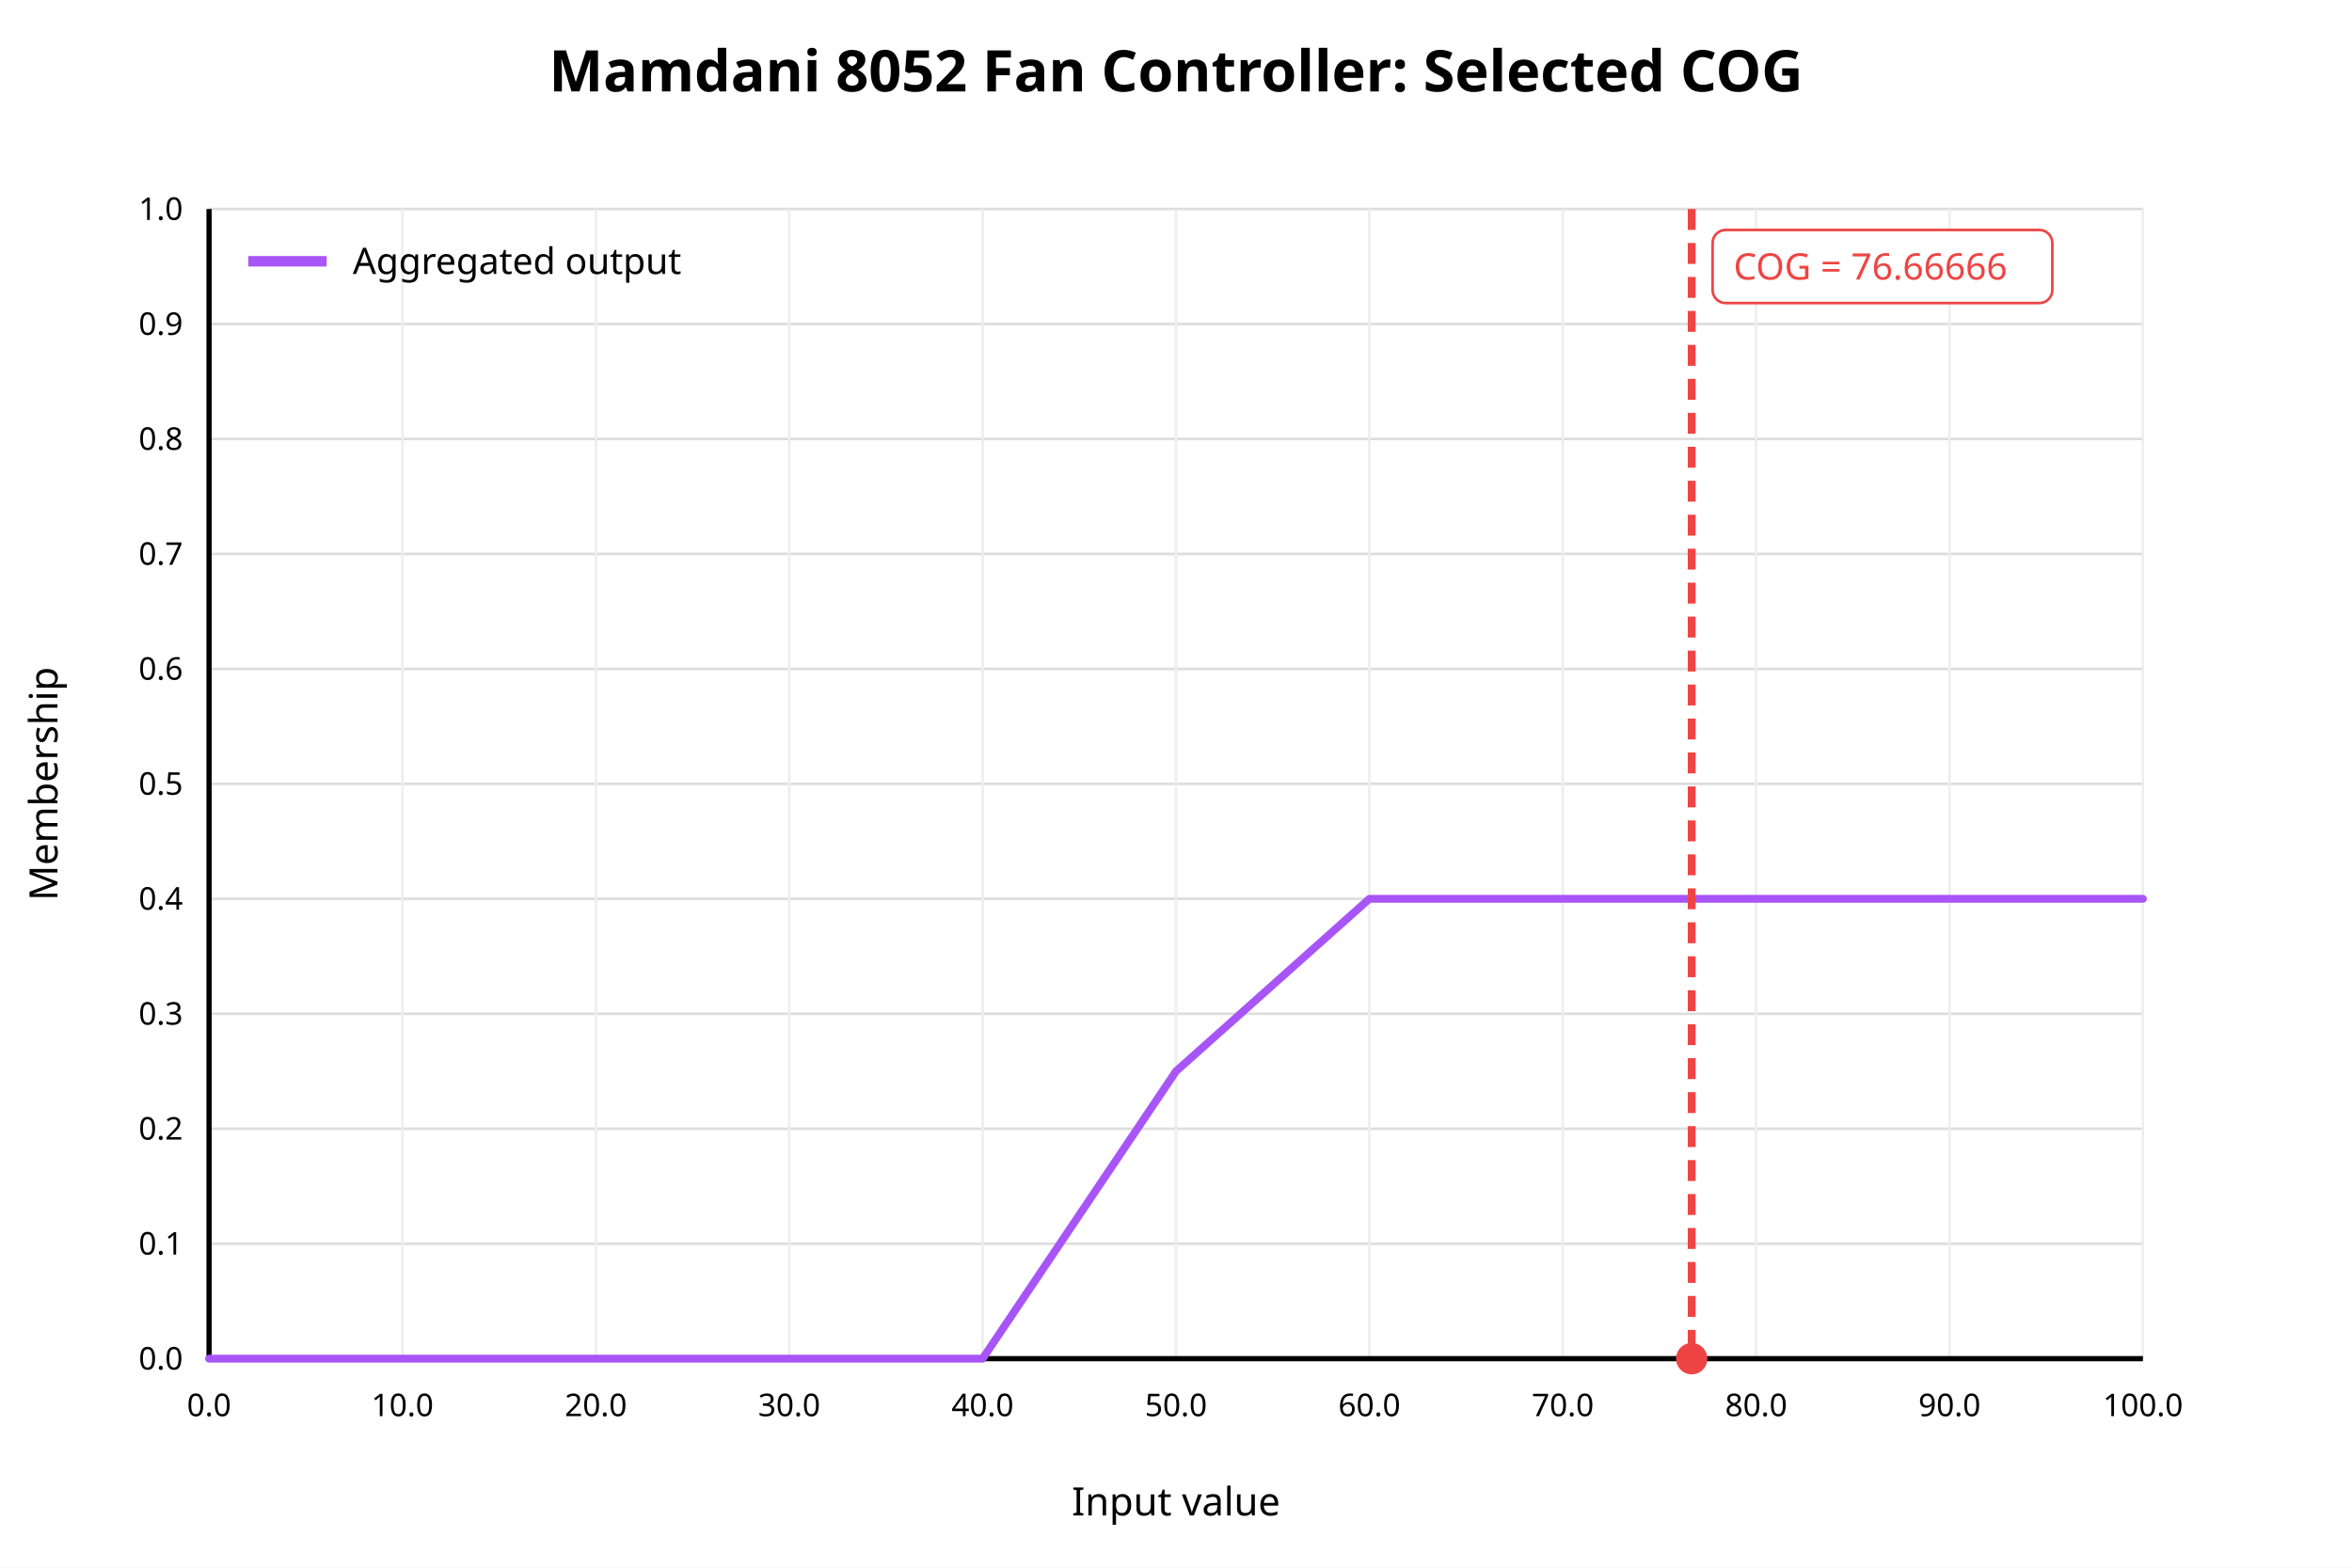
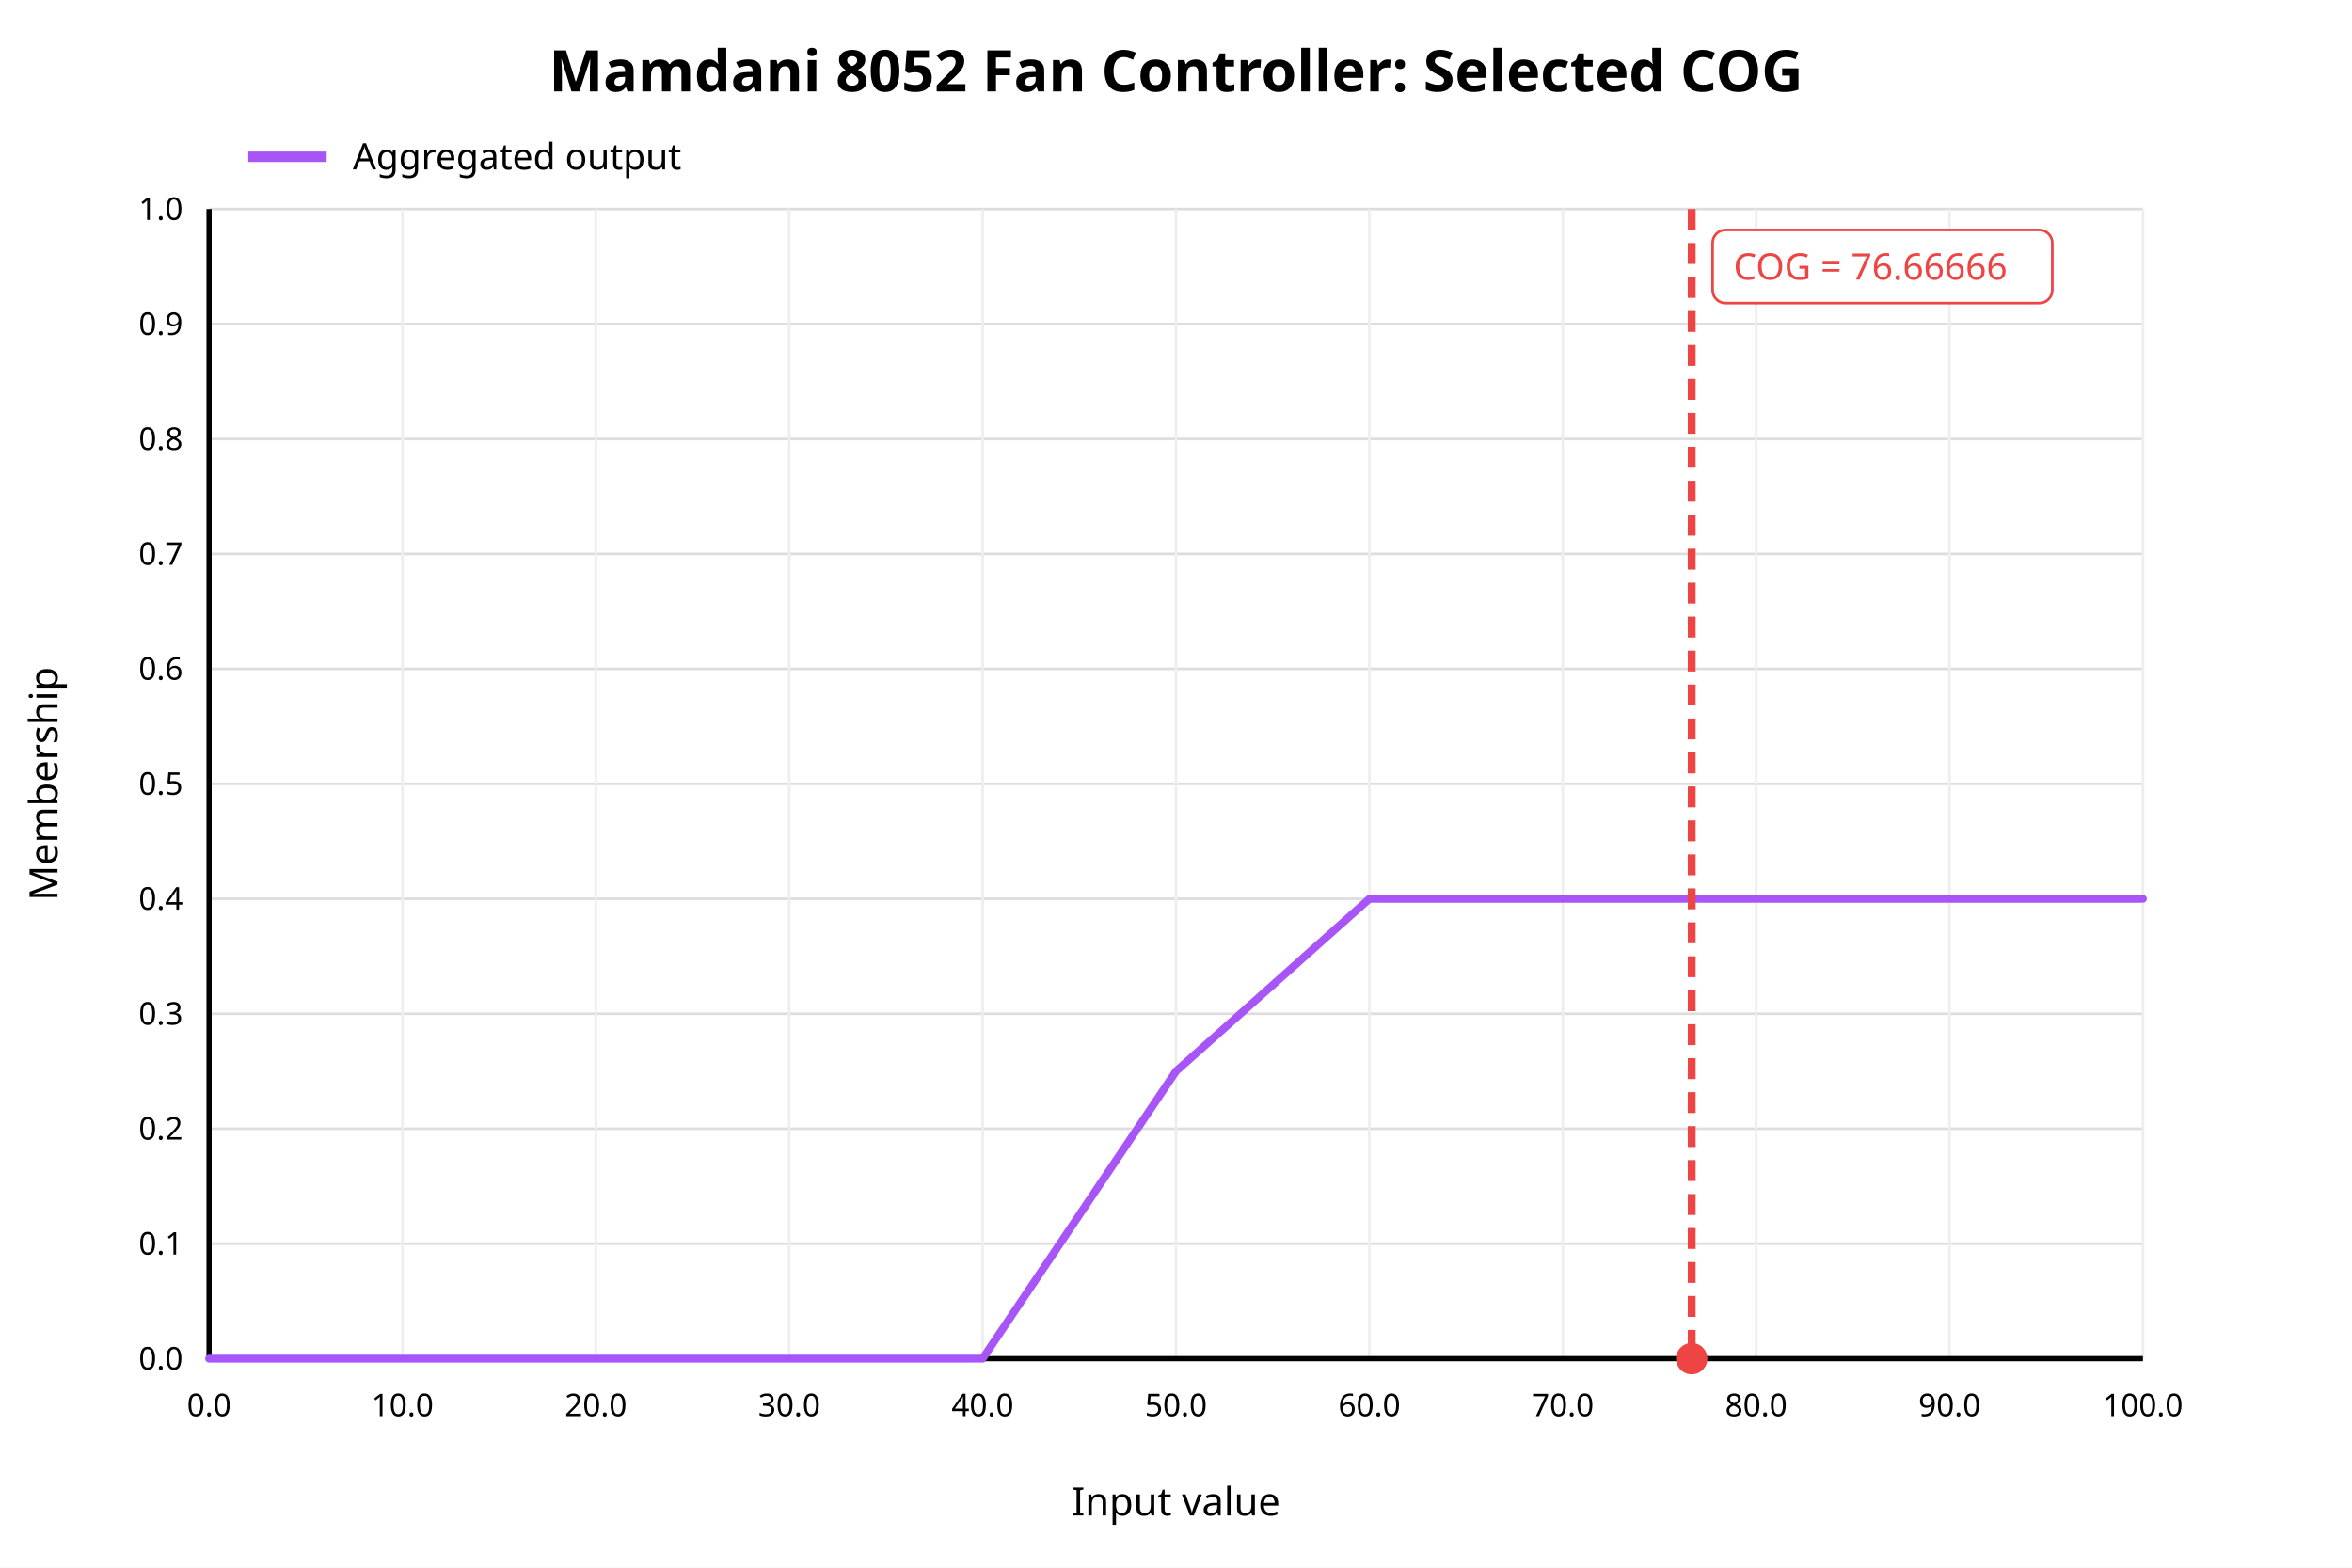
<svg xmlns="http://www.w3.org/2000/svg" width="900" height="600" viewBox="0 0 900 600">
  <rect x="0" y="0" width="900" height="600" fill="white" />
  <text x="450" y="35" text-anchor="middle" font-family="sans-serif" font-size="22" font-weight="bold" fill="black">Mamdani 8052 Fan Controller: Selected COG</text>
  <line x1="80" y1="520.00" x2="820" y2="520.00" stroke="#dddddd" stroke-width="1" />
  <text x="70" y="520.00" text-anchor="end" dominant-baseline="middle" font-family="sans-serif" font-size="12" fill="black">0.0</text>
  <line x1="80" y1="476.00" x2="820" y2="476.00" stroke="#dddddd" stroke-width="1" />
  <text x="70" y="476.00" text-anchor="end" dominant-baseline="middle" font-family="sans-serif" font-size="12" fill="black">0.1</text>
  <line x1="80" y1="432.00" x2="820" y2="432.00" stroke="#dddddd" stroke-width="1" />
  <text x="70" y="432.00" text-anchor="end" dominant-baseline="middle" font-family="sans-serif" font-size="12" fill="black">0.2</text>
  <line x1="80" y1="388.00" x2="820" y2="388.00" stroke="#dddddd" stroke-width="1" />
  <text x="70" y="388.00" text-anchor="end" dominant-baseline="middle" font-family="sans-serif" font-size="12" fill="black">0.3</text>
  <line x1="80" y1="344.00" x2="820" y2="344.00" stroke="#dddddd" stroke-width="1" />
  <text x="70" y="344.00" text-anchor="end" dominant-baseline="middle" font-family="sans-serif" font-size="12" fill="black">0.4</text>
  <line x1="80" y1="300.00" x2="820" y2="300.00" stroke="#dddddd" stroke-width="1" />
  <text x="70" y="300.00" text-anchor="end" dominant-baseline="middle" font-family="sans-serif" font-size="12" fill="black">0.5</text>
  <line x1="80" y1="256.00" x2="820" y2="256.00" stroke="#dddddd" stroke-width="1" />
  <text x="70" y="256.00" text-anchor="end" dominant-baseline="middle" font-family="sans-serif" font-size="12" fill="black">0.6</text>
  <line x1="80" y1="212.00" x2="820" y2="212.00" stroke="#dddddd" stroke-width="1" />
  <text x="70" y="212.00" text-anchor="end" dominant-baseline="middle" font-family="sans-serif" font-size="12" fill="black">0.7</text>
  <line x1="80" y1="168.00" x2="820" y2="168.00" stroke="#dddddd" stroke-width="1" />
  <text x="70" y="168.00" text-anchor="end" dominant-baseline="middle" font-family="sans-serif" font-size="12" fill="black">0.8</text>
  <line x1="80" y1="124.00" x2="820" y2="124.00" stroke="#dddddd" stroke-width="1" />
  <text x="70" y="124.00" text-anchor="end" dominant-baseline="middle" font-family="sans-serif" font-size="12" fill="black">0.9</text>
  <line x1="80" y1="80.00" x2="820" y2="80.00" stroke="#dddddd" stroke-width="1" />
  <text x="70" y="80.00" text-anchor="end" dominant-baseline="middle" font-family="sans-serif" font-size="12" fill="black">1.0</text>
  <line x1="80.00" y1="80" x2="80.00" y2="520" stroke="#eeeeee" stroke-width="1" />
  <text x="80.00" y="542" text-anchor="middle" font-family="sans-serif" font-size="12" fill="black">0.0</text>
  <line x1="154.00" y1="80" x2="154.00" y2="520" stroke="#eeeeee" stroke-width="1" />
  <text x="154.00" y="542" text-anchor="middle" font-family="sans-serif" font-size="12" fill="black">10.0</text>
  <line x1="228.00" y1="80" x2="228.00" y2="520" stroke="#eeeeee" stroke-width="1" />
  <text x="228.00" y="542" text-anchor="middle" font-family="sans-serif" font-size="12" fill="black">20.0</text>
  <line x1="302.00" y1="80" x2="302.00" y2="520" stroke="#eeeeee" stroke-width="1" />
  <text x="302.00" y="542" text-anchor="middle" font-family="sans-serif" font-size="12" fill="black">30.0</text>
  <line x1="376.00" y1="80" x2="376.00" y2="520" stroke="#eeeeee" stroke-width="1" />
  <text x="376.00" y="542" text-anchor="middle" font-family="sans-serif" font-size="12" fill="black">40.0</text>
  <line x1="450.00" y1="80" x2="450.00" y2="520" stroke="#eeeeee" stroke-width="1" />
  <text x="450.00" y="542" text-anchor="middle" font-family="sans-serif" font-size="12" fill="black">50.0</text>
  <line x1="524.00" y1="80" x2="524.00" y2="520" stroke="#eeeeee" stroke-width="1" />
  <text x="524.00" y="542" text-anchor="middle" font-family="sans-serif" font-size="12" fill="black">60.0</text>
  <line x1="598.00" y1="80" x2="598.00" y2="520" stroke="#eeeeee" stroke-width="1" />
  <text x="598.00" y="542" text-anchor="middle" font-family="sans-serif" font-size="12" fill="black">70.0</text>
  <line x1="672.00" y1="80" x2="672.00" y2="520" stroke="#eeeeee" stroke-width="1" />
  <text x="672.00" y="542" text-anchor="middle" font-family="sans-serif" font-size="12" fill="black">80.0</text>
  <line x1="746.00" y1="80" x2="746.00" y2="520" stroke="#eeeeee" stroke-width="1" />
  <text x="746.00" y="542" text-anchor="middle" font-family="sans-serif" font-size="12" fill="black">90.0</text>
  <line x1="820.00" y1="80" x2="820.00" y2="520" stroke="#eeeeee" stroke-width="1" />
  <text x="820.00" y="542" text-anchor="middle" font-family="sans-serif" font-size="12" fill="black">100.0</text>
  <line x1="80" y1="520" x2="820" y2="520" stroke="black" stroke-width="2" />
  <line x1="80" y1="80" x2="80" y2="520" stroke="black" stroke-width="2" />
  <text x="450" y="580" text-anchor="middle" font-family="sans-serif" font-size="15" fill="black">Input value</text>
  <text x="22" y="300" text-anchor="middle" font-family="sans-serif" font-size="15" fill="black" transform="rotate(-90 22 300)">Membership</text>
  <polyline fill="none" stroke="#a855f7" stroke-width="3" stroke-linejoin="round" stroke-linecap="round" points="80.00,520.00 154.00,520.00 228.00,520.00 302.00,520.00 376.00,520.00 450.00,410.00 524.00,344.00 598.00,344.00 672.00,344.00 746.00,344.00 820.00,344.00" />
  <line x1="647.33" y1="80" x2="647.33" y2="520" stroke="#ef4444" stroke-width="3" stroke-dasharray="8 5" />
  <circle cx="647.33" cy="520" r="6" fill="#ef4444" />
  <rect x="655.33" y="88" width="130" height="28" rx="5" fill="white" stroke="#ef4444" />
  <text x="663.33" y="107" font-family="sans-serif" font-size="14" fill="#ef4444">COG = 76.66666</text>
-   <line x1="95" y1="100" x2="125" y2="100" stroke="#a855f7" stroke-width="4" />
-   <text x="135" y="100" dominant-baseline="middle" font-family="sans-serif" font-size="14" fill="black">Aggregated output</text>
+   <line x1="95" y1="60" x2="125" y2="60" stroke="#a855f7" stroke-width="4" />
+   <text x="135" y="60" dominant-baseline="middle" font-family="sans-serif" font-size="14" fill="black">Aggregated output</text>
</svg>
